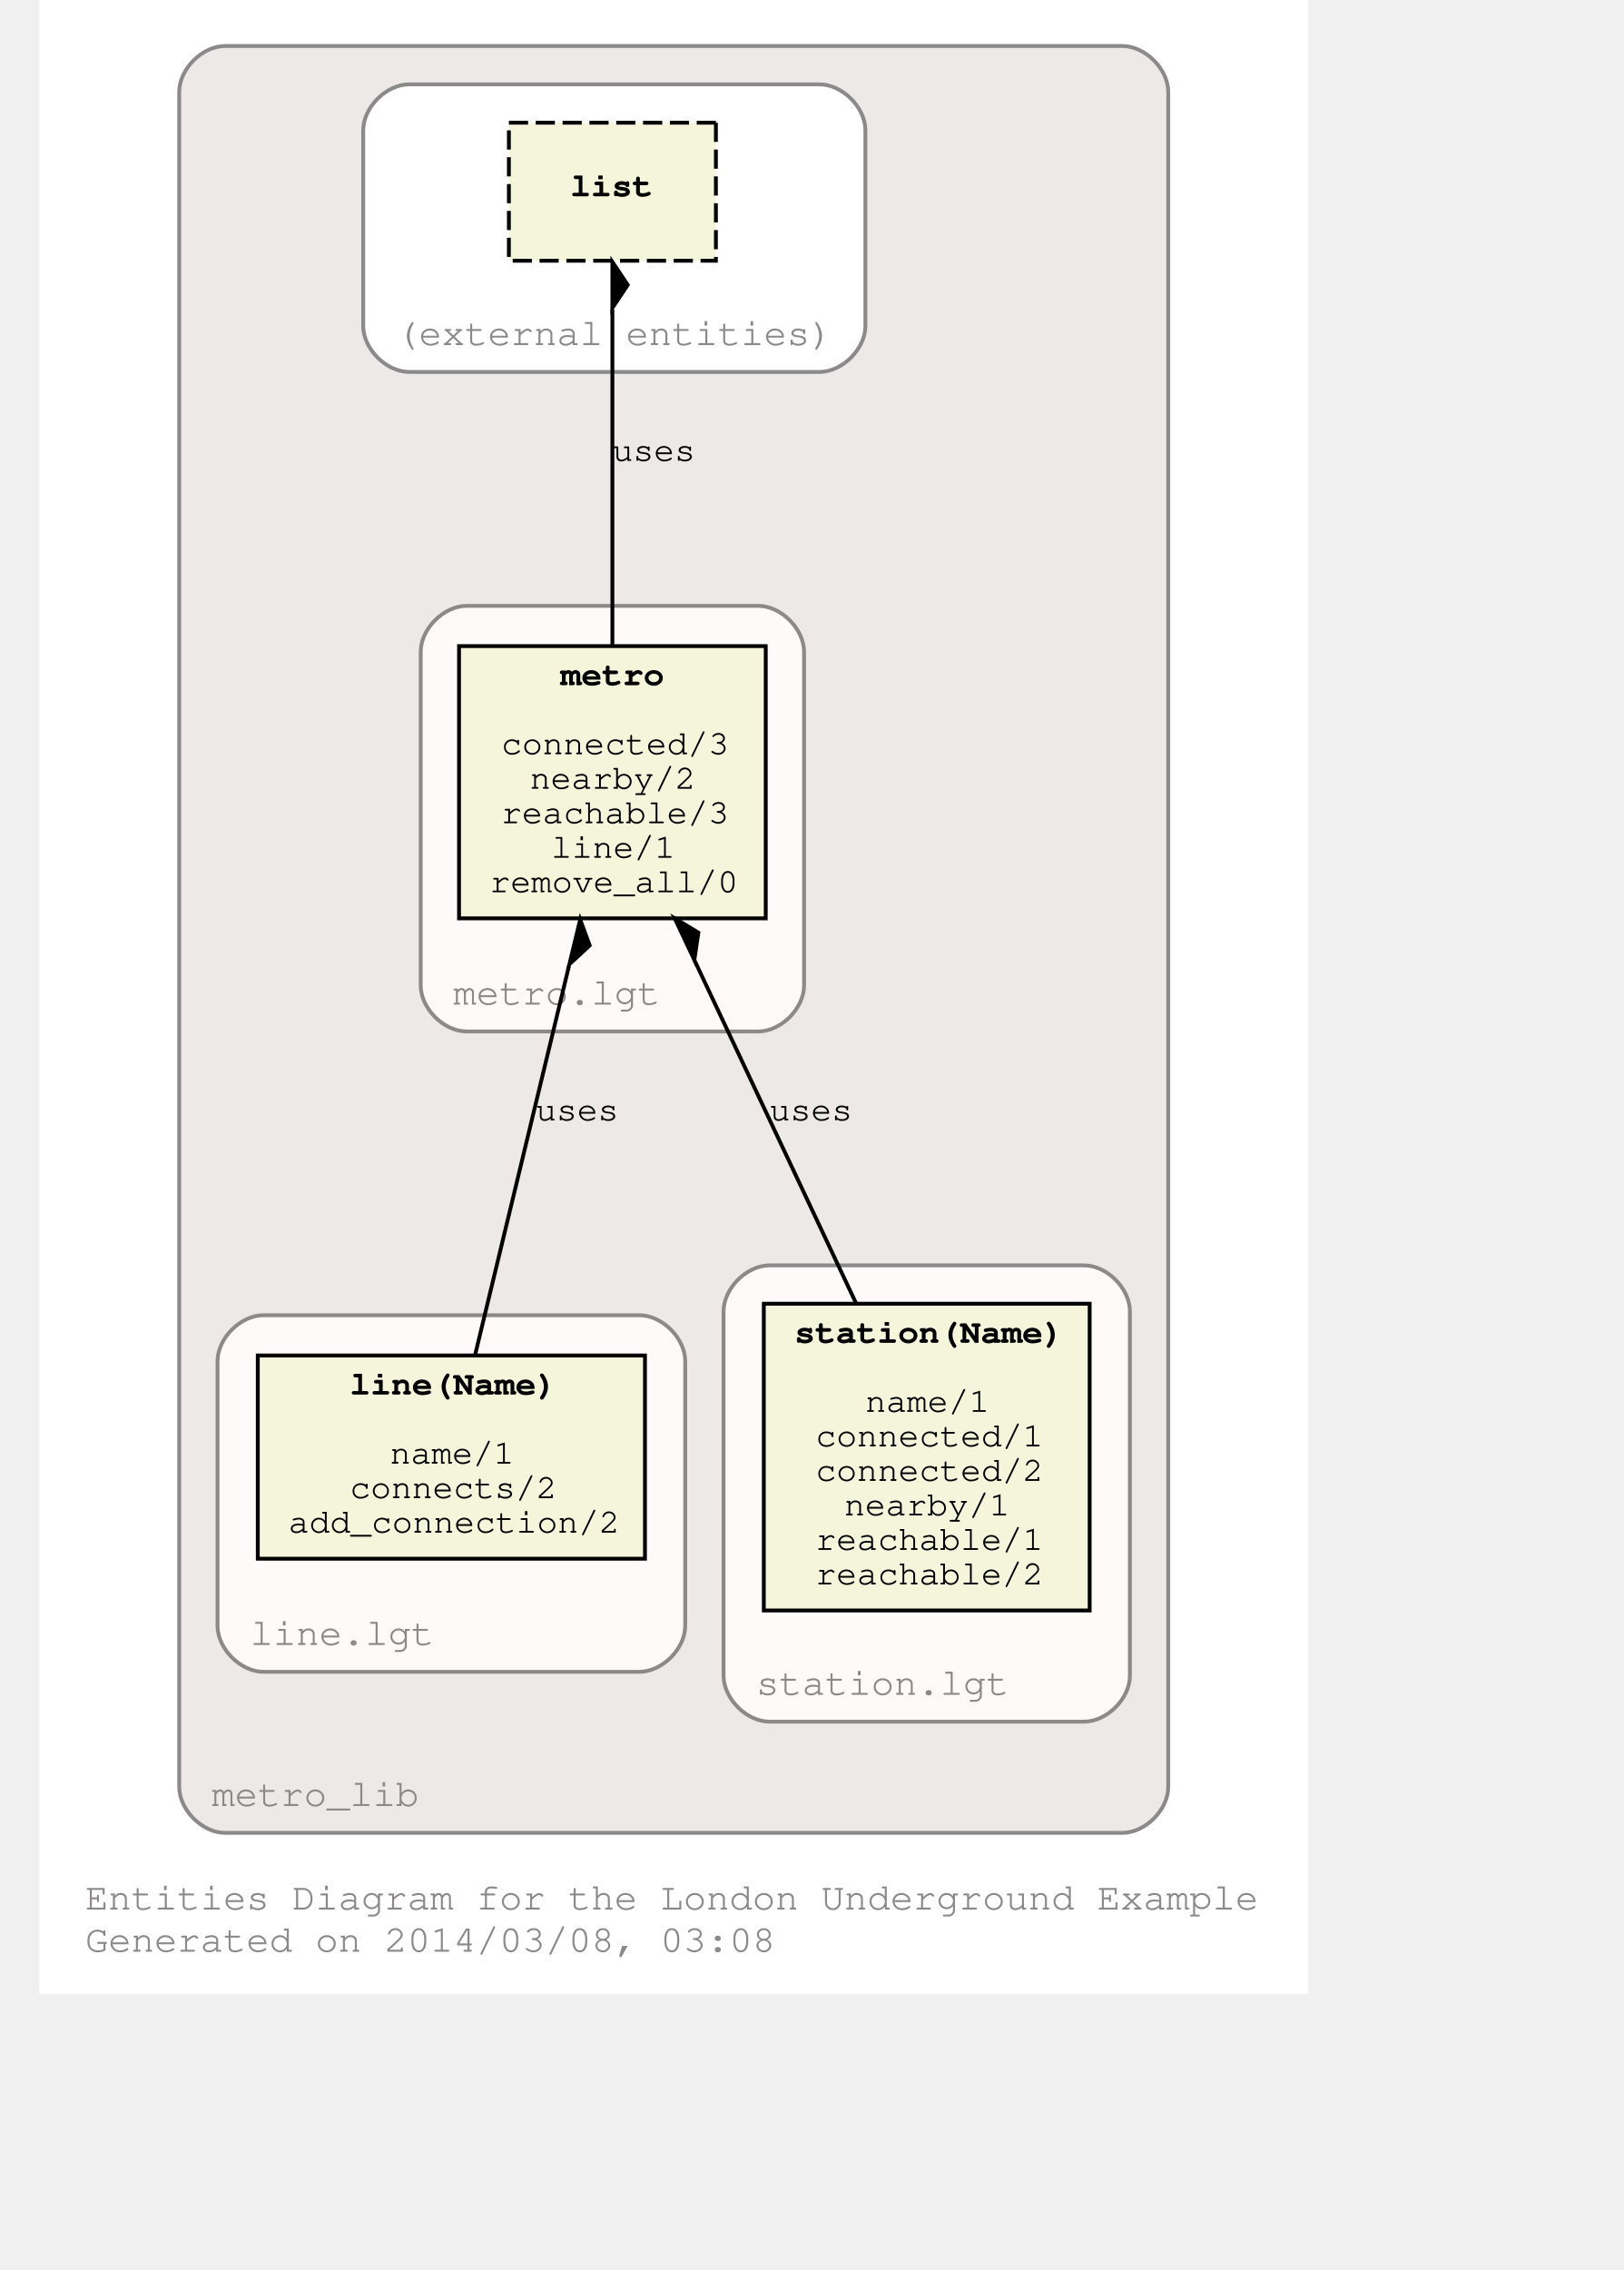
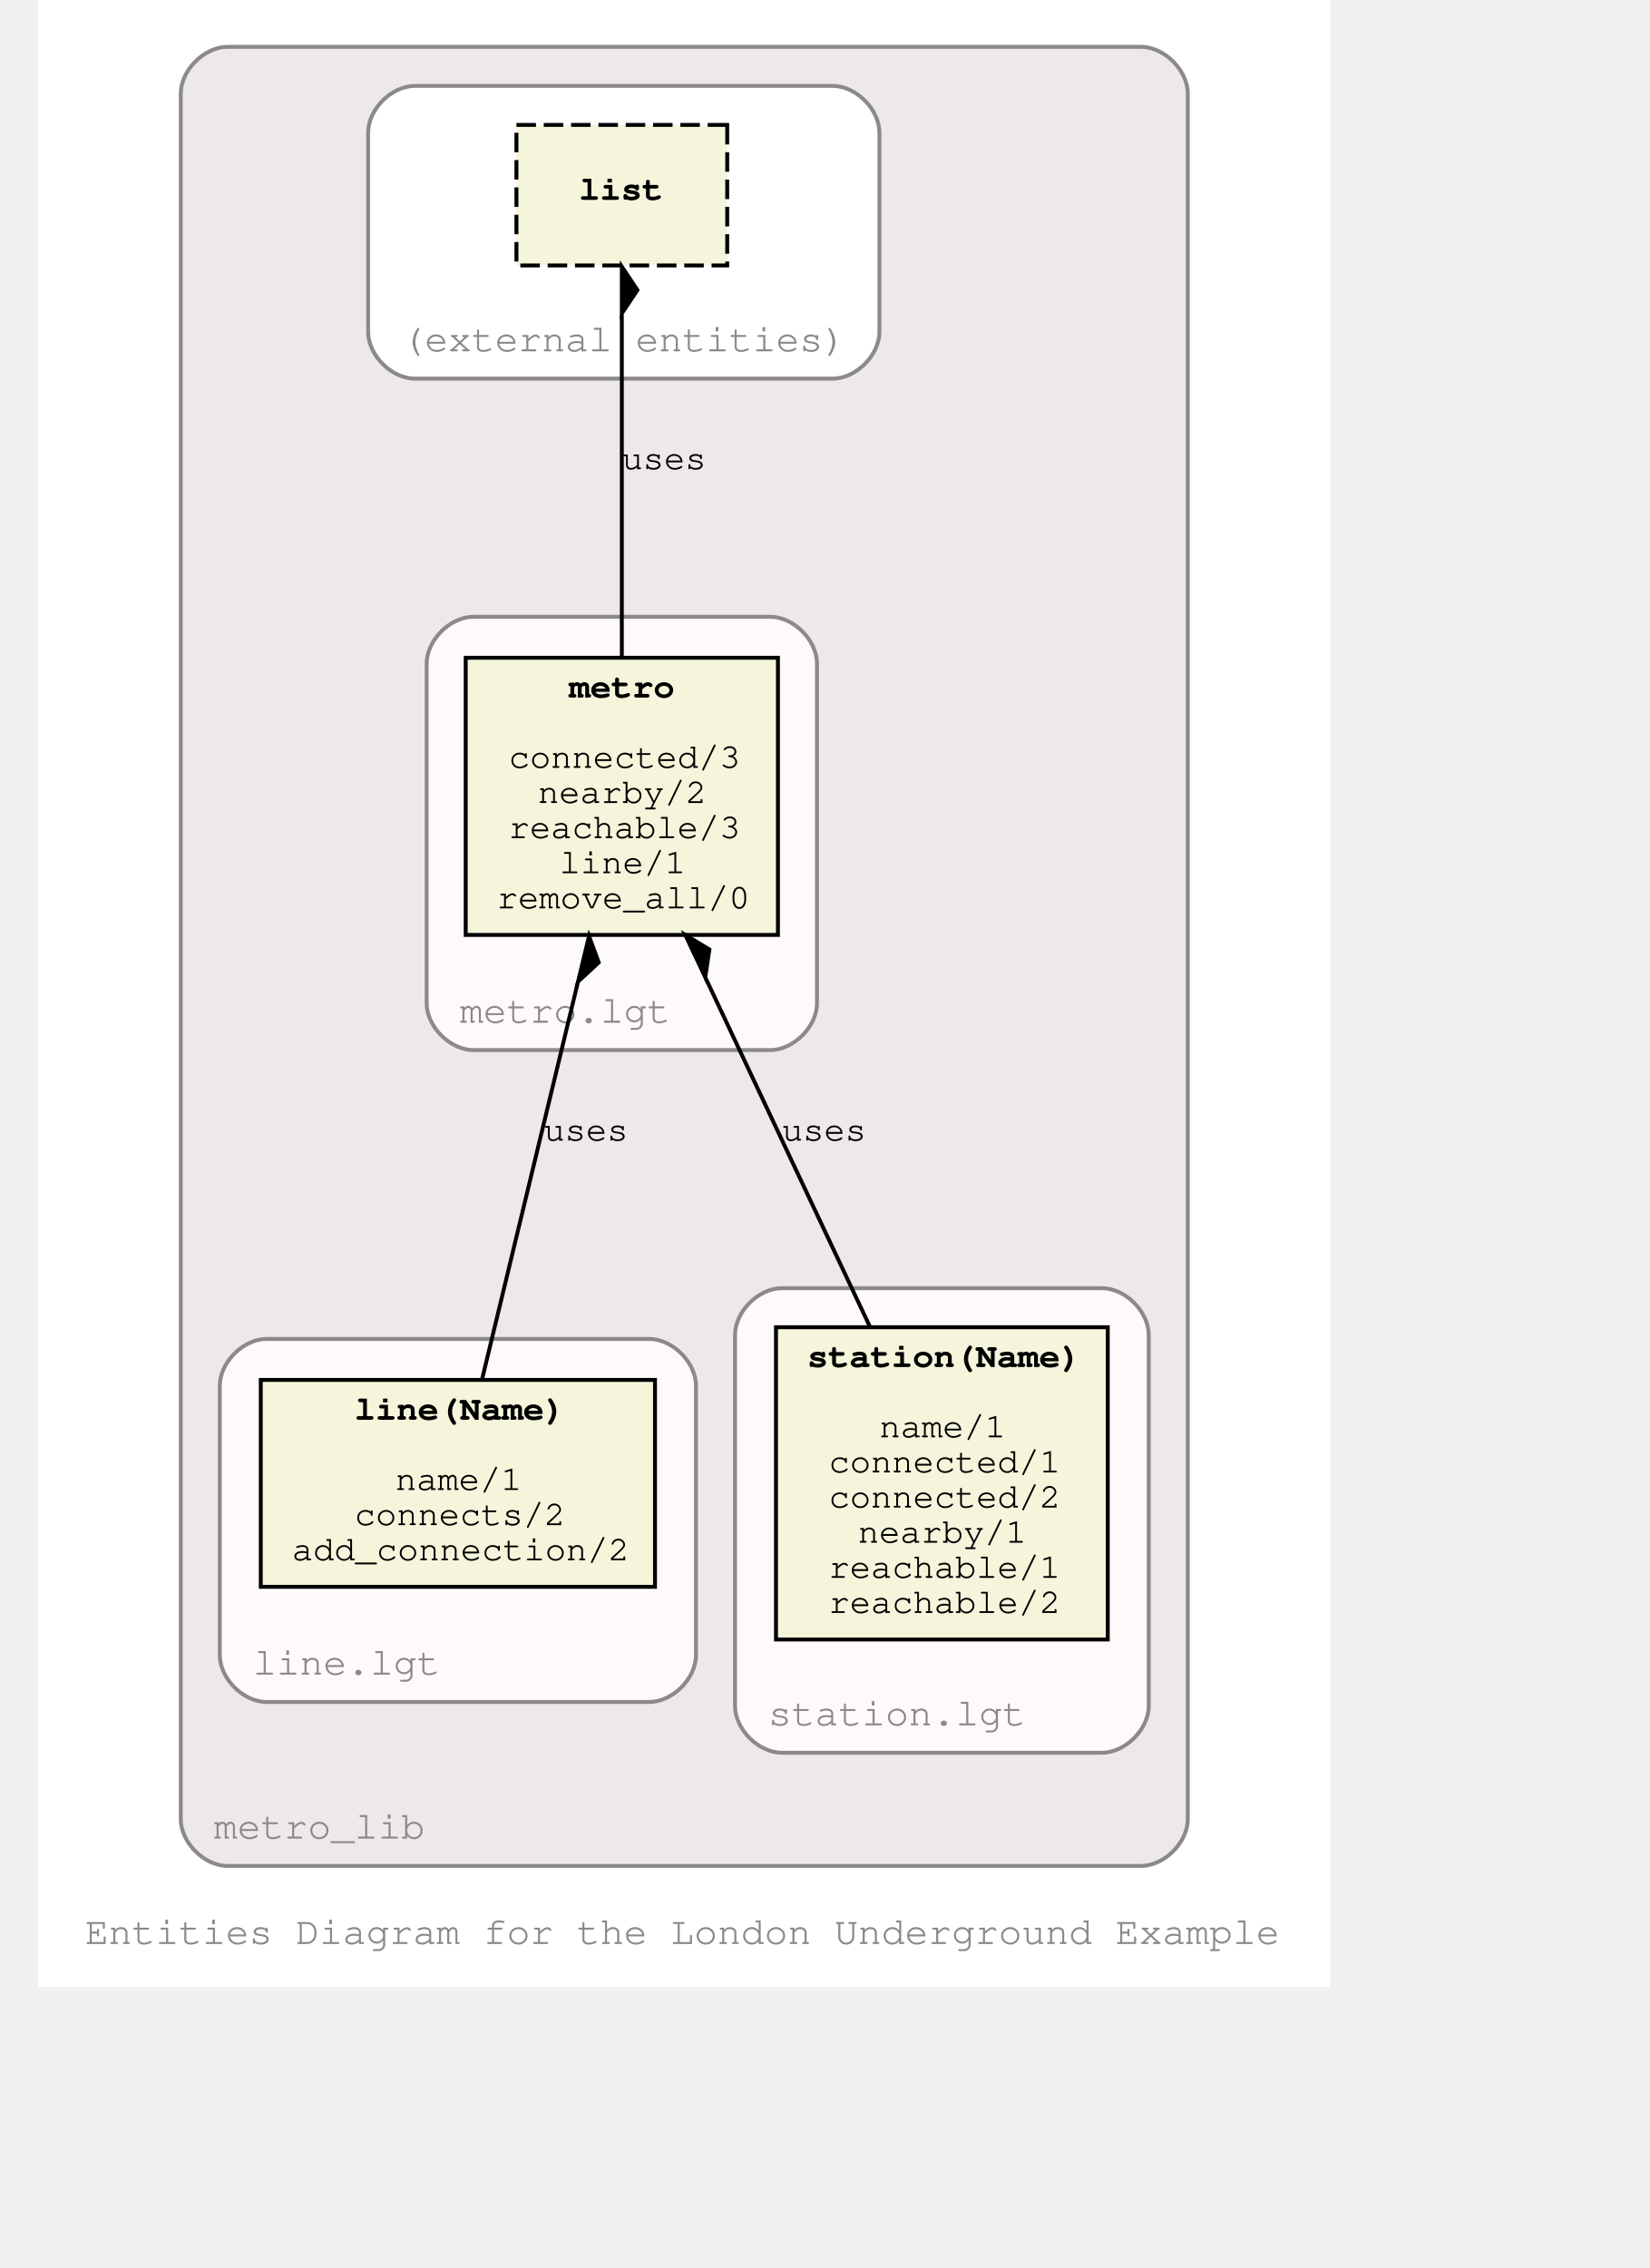
- <svg xmlns="http://www.w3.org/2000/svg" xmlns:xlink="http://www.w3.org/1999/xlink" width="475pt" height="664pt" viewBox="72.00 72.00 403.00 592.00">
-   <g id="graph0" class="graph" transform="scale(1 1) rotate(0) translate(76 588)">
-     <polygon fill="white" stroke="none" points="-4,4 -4,-516 327,-516 327,4 -4,4" />
-     <text text-anchor="start" x="8" y="-18" font-family="Courier,monospace" font-size="10.00" fill="#8b8989">Entities Diagram for the London Underground Example</text>
-     <text text-anchor="start" x="8" y="-7" font-family="Courier,monospace" font-size="10.00" fill="#8b8989">Generated on 2014/03/08, 03:08</text>
+ <svg xmlns="http://www.w3.org/2000/svg" xmlns:xlink="http://www.w3.org/1999/xlink" width="475pt" height="653pt" viewBox="72.00 72.00 403.00 581.00">
+   <g id="graph0" class="graph" transform="scale(1 1) rotate(0) translate(76 577)">
+     <polygon fill="white" stroke="none" points="-4,4 -4,-505 327,-505 327,4 -4,4" />
+     <text text-anchor="start" x="8" y="-7" font-family="Courier,monospace" font-size="10.00" fill="#8b8989">Entities Diagram for the London Underground Example</text>
    <g id="clust1" class="cluster">
      <g id="a_clust1">
        <a xlink:title="/Users/sergioc/Documents/workspaces/heal/jpc_examples/src/main/resources/org/jpc/examples/metro/">
-           <path fill="#eee9e9" stroke="#8b8989" d="M44.5,-38C44.5,-38 278.5,-38 278.5,-38 284.5,-38 290.5,-44 290.5,-50 290.5,-50 290.5,-492 290.5,-492 290.5,-498 284.5,-504 278.5,-504 278.5,-504 44.5,-504 44.5,-504 38.5,-504 32.5,-498 32.5,-492 32.5,-492 32.5,-50 32.5,-50 32.5,-44 38.5,-38 44.5,-38" />
-           <text text-anchor="middle" x="68" y="-45" font-family="Courier,monospace" font-size="10.00" fill="#8b8989">metro_lib</text>
+           <path fill="#eee9e9" stroke="#8b8989" d="M44.5,-27C44.5,-27 278.5,-27 278.5,-27 284.5,-27 290.5,-33 290.5,-39 290.5,-39 290.5,-481 290.5,-481 290.5,-487 284.5,-493 278.5,-493 278.5,-493 44.5,-493 44.5,-493 38.5,-493 32.5,-487 32.5,-481 32.5,-481 32.5,-39 32.5,-39 32.5,-33 38.5,-27 44.5,-27" />
+           <text text-anchor="middle" x="68" y="-34" font-family="Courier,monospace" font-size="10.00" fill="#8b8989">metro_lib</text>
        </a>
      </g>
    </g>
    <g id="clust3" class="cluster">
      <g id="a_clust3">
        <a xlink:title="/Users/sergioc/Documents/workspaces/heal/jpc_examples/src/main/resources/org/jpc/examples/metro/metro.lgt">
-           <path fill="snow" stroke="#8b8989" d="M107.5,-247C107.5,-247 183.5,-247 183.5,-247 189.5,-247 195.5,-253 195.5,-259 195.5,-259 195.5,-346 195.5,-346 195.5,-352 189.5,-358 183.5,-358 183.5,-358 107.5,-358 107.5,-358 101.5,-358 95.5,-352 95.5,-346 95.5,-346 95.5,-259 95.5,-259 95.5,-253 101.5,-247 107.5,-247" />
-           <text text-anchor="middle" x="131" y="-254" font-family="Courier,monospace" font-size="10.00" fill="#8b8989">metro.lgt</text>
+           <path fill="snow" stroke="#8b8989" d="M107.5,-236C107.5,-236 183.5,-236 183.5,-236 189.5,-236 195.5,-242 195.5,-248 195.5,-248 195.5,-335 195.5,-335 195.5,-341 189.5,-347 183.5,-347 183.5,-347 107.5,-347 107.5,-347 101.5,-347 95.5,-341 95.5,-335 95.5,-335 95.5,-248 95.5,-248 95.5,-242 101.5,-236 107.5,-236" />
+           <text text-anchor="middle" x="131" y="-243" font-family="Courier,monospace" font-size="10.00" fill="#8b8989">metro.lgt</text>
        </a>
      </g>
    </g>
    <g id="clust4" class="cluster">
      <g id="a_clust4">
        <a xlink:title="/Users/sergioc/Documents/workspaces/heal/jpc_examples/src/main/resources/org/jpc/examples/metro/station.lgt">
-           <path fill="snow" stroke="#8b8989" d="M186.5,-67C186.5,-67 268.5,-67 268.5,-67 274.5,-67 280.5,-73 280.5,-79 280.5,-79 280.5,-174 280.5,-174 280.5,-180 274.5,-186 268.5,-186 268.5,-186 186.5,-186 186.5,-186 180.5,-186 174.5,-180 174.5,-174 174.5,-174 174.5,-79 174.5,-79 174.5,-73 180.5,-67 186.5,-67" />
-           <text text-anchor="middle" x="216" y="-74" font-family="Courier,monospace" font-size="10.00" fill="#8b8989">station.lgt</text>
+           <path fill="snow" stroke="#8b8989" d="M186.5,-56C186.5,-56 268.5,-56 268.5,-56 274.5,-56 280.5,-62 280.5,-68 280.5,-68 280.5,-163 280.5,-163 280.5,-169 274.5,-175 268.5,-175 268.5,-175 186.5,-175 186.5,-175 180.5,-175 174.5,-169 174.5,-163 174.5,-163 174.5,-68 174.5,-68 174.5,-62 180.5,-56 186.5,-56" />
+           <text text-anchor="middle" x="216" y="-63" font-family="Courier,monospace" font-size="10.00" fill="#8b8989">station.lgt</text>
        </a>
      </g>
    </g>
    <g id="clust5" class="cluster">
      <g id="a_clust5">
        <a xlink:title="/Users/sergioc/Documents/workspaces/heal/jpc_examples/src/main/resources/org/jpc/examples/metro/line.lgt">
-           <path fill="snow" stroke="#8b8989" d="M54.5,-80C54.5,-80 152.5,-80 152.5,-80 158.5,-80 164.5,-86 164.5,-92 164.5,-92 164.5,-161 164.5,-161 164.5,-167 158.5,-173 152.5,-173 152.5,-173 54.5,-173 54.5,-173 48.5,-173 42.5,-167 42.5,-161 42.5,-161 42.5,-92 42.5,-92 42.5,-86 48.5,-80 54.5,-80" />
-           <text text-anchor="middle" x="75" y="-87" font-family="Courier,monospace" font-size="10.00" fill="#8b8989">line.lgt</text>
+           <path fill="snow" stroke="#8b8989" d="M54.5,-69C54.5,-69 152.5,-69 152.5,-69 158.5,-69 164.5,-75 164.5,-81 164.5,-81 164.5,-150 164.5,-150 164.5,-156 158.5,-162 152.5,-162 152.5,-162 54.5,-162 54.5,-162 48.5,-162 42.5,-156 42.5,-150 42.5,-150 42.5,-81 42.5,-81 42.5,-75 48.5,-69 54.5,-69" />
+           <text text-anchor="middle" x="75" y="-76" font-family="Courier,monospace" font-size="10.00" fill="#8b8989">line.lgt</text>
        </a>
      </g>
    </g>
    <g id="clust8" class="cluster">
      <g id="a_clust8">
        <a xlink:title="(external entities)">
-           <path fill="white" stroke="#8b8989" d="M92.5,-419C92.5,-419 199.5,-419 199.5,-419 205.5,-419 211.5,-425 211.5,-431 211.5,-431 211.5,-482 211.5,-482 211.5,-488 205.5,-494 199.5,-494 199.5,-494 92.5,-494 92.5,-494 86.5,-494 80.5,-488 80.5,-482 80.5,-482 80.5,-431 80.5,-431 80.5,-425 86.5,-419 92.5,-419" />
-           <text text-anchor="middle" x="146" y="-426" font-family="Courier,monospace" font-size="10.00" fill="#8b8989">(external entities)</text>
+           <path fill="white" stroke="#8b8989" d="M92.5,-408C92.5,-408 199.5,-408 199.5,-408 205.5,-408 211.5,-414 211.5,-420 211.5,-420 211.5,-471 211.5,-471 211.5,-477 205.5,-483 199.5,-483 199.5,-483 92.5,-483 92.5,-483 86.5,-483 80.5,-477 80.5,-471 80.5,-471 80.5,-420 80.5,-420 80.5,-414 86.5,-408 92.5,-408" />
+           <text text-anchor="middle" x="146" y="-415" font-family="Courier,monospace" font-size="10.00" fill="#8b8989">(external entities)</text>
        </a>
      </g>
    </g>
    <g id="node1" class="node">
      <g id="a_node1">
        <a xlink:title="prototype">
-           <polygon fill="beige" stroke="black" points="185.5,-347.5 105.5,-347.5 105.5,-276.5 185.5,-276.5 185.5,-347.5" />
-           <text text-anchor="start" x="132" y="-337.3" font-family="Courier,monospace" font-weight="bold" font-size="9.00">metro</text>
-           <text text-anchor="start" x="142.5" y="-328.3" font-family="Courier,monospace" font-size="9.00"> </text>
-           <text text-anchor="start" x="116.5" y="-319.3" font-family="Courier,monospace" font-size="9.00">connected/3</text>
-           <text text-anchor="start" x="124" y="-310.3" font-family="Courier,monospace" font-size="9.00">nearby/2</text>
-           <text text-anchor="start" x="116.5" y="-301.3" font-family="Courier,monospace" font-size="9.00">reachable/3</text>
-           <text text-anchor="start" x="129.5" y="-292.3" font-family="Courier,monospace" font-size="9.00">line/1</text>
-           <text text-anchor="start" x="113.5" y="-283.3" font-family="Courier,monospace" font-size="9.00">remove_all/0</text>
+           <polygon fill="beige" stroke="black" points="185.5,-336.5 105.5,-336.5 105.5,-265.5 185.5,-265.5 185.5,-336.5" />
+           <text text-anchor="start" x="132" y="-326.3" font-family="Courier,monospace" font-weight="bold" font-size="9.00">metro</text>
+           <text text-anchor="start" x="142.5" y="-317.3" font-family="Courier,monospace" font-size="9.00"> </text>
+           <text text-anchor="start" x="116.5" y="-308.3" font-family="Courier,monospace" font-size="9.00">connected/3</text>
+           <text text-anchor="start" x="124" y="-299.3" font-family="Courier,monospace" font-size="9.00">nearby/2</text>
+           <text text-anchor="start" x="116.5" y="-290.3" font-family="Courier,monospace" font-size="9.00">reachable/3</text>
+           <text text-anchor="start" x="129.5" y="-281.3" font-family="Courier,monospace" font-size="9.00">line/1</text>
+           <text text-anchor="start" x="113.5" y="-272.3" font-family="Courier,monospace" font-size="9.00">remove_all/0</text>
        </a>
      </g>
    </g>
    <g id="node4" class="node">
      <g id="a_node4">
        <a xlink:title="prototype">
-           <polygon fill="beige" stroke="black" stroke-dasharray="5,2" points="172.5,-484 118.5,-484 118.5,-448 172.5,-448 172.5,-484" />
-           <text text-anchor="start" x="134.5" y="-464.8" font-family="Courier,monospace" font-weight="bold" font-size="9.00">list</text>
+           <polygon fill="beige" stroke="black" stroke-dasharray="5,2" points="172.5,-473 118.5,-473 118.5,-437 172.5,-437 172.5,-473" />
+           <text text-anchor="start" x="134.5" y="-453.8" font-family="Courier,monospace" font-weight="bold" font-size="9.00">list</text>
        </a>
      </g>
    </g>
    <g id="edge1" class="edge">
      <g id="a_edge1">
        <a xlink:title="uses">
-           <path fill="none" stroke="black" d="M145.5,-347.872C145.5,-374.321 145.5,-410.28 145.5,-435.351" />
-           <polygon fill="black" stroke="black" points="145.5,-435.695 149.5,-441.696 145.5,-447.695 145.5,-435.695" />
+           <path fill="none" stroke="black" d="M145.5,-336.872C145.5,-363.321 145.5,-399.28 145.5,-424.351" />
+           <polygon fill="black" stroke="black" points="145.5,-424.695 149.5,-430.696 145.5,-436.695 145.5,-424.695" />
        </a>
      </g>
-       <text text-anchor="start" x="145.5" y="-395.8" font-family="Courier,monospace" font-size="9.00">uses</text>
+       <text text-anchor="start" x="145.5" y="-384.8" font-family="Courier,monospace" font-size="9.00">uses</text>
    </g>
    <g id="node2" class="node">
      <g id="a_node2">
        <a xlink:title="prototype">
-           <polygon fill="beige" stroke="black" points="270,-176 185,-176 185,-96 270,-96 270,-176" />
-           <text text-anchor="start" x="193" y="-165.8" font-family="Courier,monospace" font-weight="bold" font-size="9.00">station(Name)</text>
-           <text text-anchor="start" x="224.5" y="-156.8" font-family="Courier,monospace" font-size="9.00"> </text>
-           <text text-anchor="start" x="211.5" y="-147.8" font-family="Courier,monospace" font-size="9.00">name/1</text>
-           <text text-anchor="start" x="198.5" y="-138.8" font-family="Courier,monospace" font-size="9.00">connected/1</text>
-           <text text-anchor="start" x="198.5" y="-129.8" font-family="Courier,monospace" font-size="9.00">connected/2</text>
-           <text text-anchor="start" x="206" y="-120.8" font-family="Courier,monospace" font-size="9.00">nearby/1</text>
-           <text text-anchor="start" x="198.5" y="-111.8" font-family="Courier,monospace" font-size="9.00">reachable/1</text>
-           <text text-anchor="start" x="198.5" y="-102.8" font-family="Courier,monospace" font-size="9.00">reachable/2</text>
+           <polygon fill="beige" stroke="black" points="270,-165 185,-165 185,-85 270,-85 270,-165" />
+           <text text-anchor="start" x="193" y="-154.8" font-family="Courier,monospace" font-weight="bold" font-size="9.00">station(Name)</text>
+           <text text-anchor="start" x="224.5" y="-145.8" font-family="Courier,monospace" font-size="9.00"> </text>
+           <text text-anchor="start" x="211.5" y="-136.8" font-family="Courier,monospace" font-size="9.00">name/1</text>
+           <text text-anchor="start" x="198.5" y="-127.8" font-family="Courier,monospace" font-size="9.00">connected/1</text>
+           <text text-anchor="start" x="198.5" y="-118.8" font-family="Courier,monospace" font-size="9.00">connected/2</text>
+           <text text-anchor="start" x="206" y="-109.8" font-family="Courier,monospace" font-size="9.00">nearby/1</text>
+           <text text-anchor="start" x="198.5" y="-100.8" font-family="Courier,monospace" font-size="9.00">reachable/1</text>
+           <text text-anchor="start" x="198.5" y="-91.8" font-family="Courier,monospace" font-size="9.00">reachable/2</text>
        </a>
      </g>
    </g>
    <g id="edge2" class="edge">
      <g id="a_edge2">
        <a xlink:title="uses">
-           <path fill="none" stroke="black" d="M209.098,-176.049C196.606,-202.556 180.044,-237.7 166.953,-265.478" />
-           <polygon fill="black" stroke="black" points="166.875,-265.644 167.935,-272.777 161.759,-276.499 166.875,-265.644" />
+           <path fill="none" stroke="black" d="M209.098,-165.049C196.606,-191.556 180.044,-226.7 166.953,-254.478" />
+           <polygon fill="black" stroke="black" points="166.875,-254.644 167.935,-261.777 161.759,-265.499 166.875,-254.644" />
        </a>
      </g>
-       <text text-anchor="start" x="186.5" y="-223.8" font-family="Courier,monospace" font-size="9.00">uses</text>
+       <text text-anchor="start" x="186.5" y="-212.8" font-family="Courier,monospace" font-size="9.00">uses</text>
    </g>
    <g id="node3" class="node">
      <g id="a_node3">
        <a xlink:title="prototype">
-           <polygon fill="beige" stroke="black" points="154,-162.5 53,-162.5 53,-109.5 154,-109.5 154,-162.5" />
-           <text text-anchor="start" x="77" y="-152.3" font-family="Courier,monospace" font-weight="bold" font-size="9.00">line(Name)</text>
-           <text text-anchor="start" x="100.5" y="-143.3" font-family="Courier,monospace" font-size="9.00"> </text>
-           <text text-anchor="start" x="87.5" y="-134.3" font-family="Courier,monospace" font-size="9.00">name/1</text>
-           <text text-anchor="start" x="77" y="-125.3" font-family="Courier,monospace" font-size="9.00">connects/2</text>
-           <text text-anchor="start" x="61" y="-116.3" font-family="Courier,monospace" font-size="9.00">add_connection/2</text>
+           <polygon fill="beige" stroke="black" points="154,-151.5 53,-151.5 53,-98.5 154,-98.5 154,-151.5" />
+           <text text-anchor="start" x="77" y="-141.3" font-family="Courier,monospace" font-weight="bold" font-size="9.00">line(Name)</text>
+           <text text-anchor="start" x="100.5" y="-132.3" font-family="Courier,monospace" font-size="9.00"> </text>
+           <text text-anchor="start" x="87.5" y="-123.3" font-family="Courier,monospace" font-size="9.00">name/1</text>
+           <text text-anchor="start" x="77" y="-114.3" font-family="Courier,monospace" font-size="9.00">connects/2</text>
+           <text text-anchor="start" x="61" y="-105.3" font-family="Courier,monospace" font-size="9.00">add_connection/2</text>
        </a>
      </g>
    </g>
    <g id="edge3" class="edge">
      <g id="a_edge3">
        <a xlink:title="uses">
-           <path fill="none" stroke="black" d="M109.697,-162.674C116.131,-189.33 126.338,-231.614 134.21,-264.227" />
-           <polygon fill="black" stroke="black" points="134.284,-264.535 139.58,-269.429 137.1,-276.2 134.284,-264.535" />
+           <path fill="none" stroke="black" d="M109.697,-151.674C116.131,-178.33 126.338,-220.614 134.21,-253.227" />
+           <polygon fill="black" stroke="black" points="134.284,-253.535 139.58,-258.429 137.1,-265.2 134.284,-253.535" />
        </a>
      </g>
-       <text text-anchor="start" x="125.5" y="-223.8" font-family="Courier,monospace" font-size="9.00">uses</text>
+       <text text-anchor="start" x="125.5" y="-212.8" font-family="Courier,monospace" font-size="9.00">uses</text>
    </g>
  </g>
</svg>
